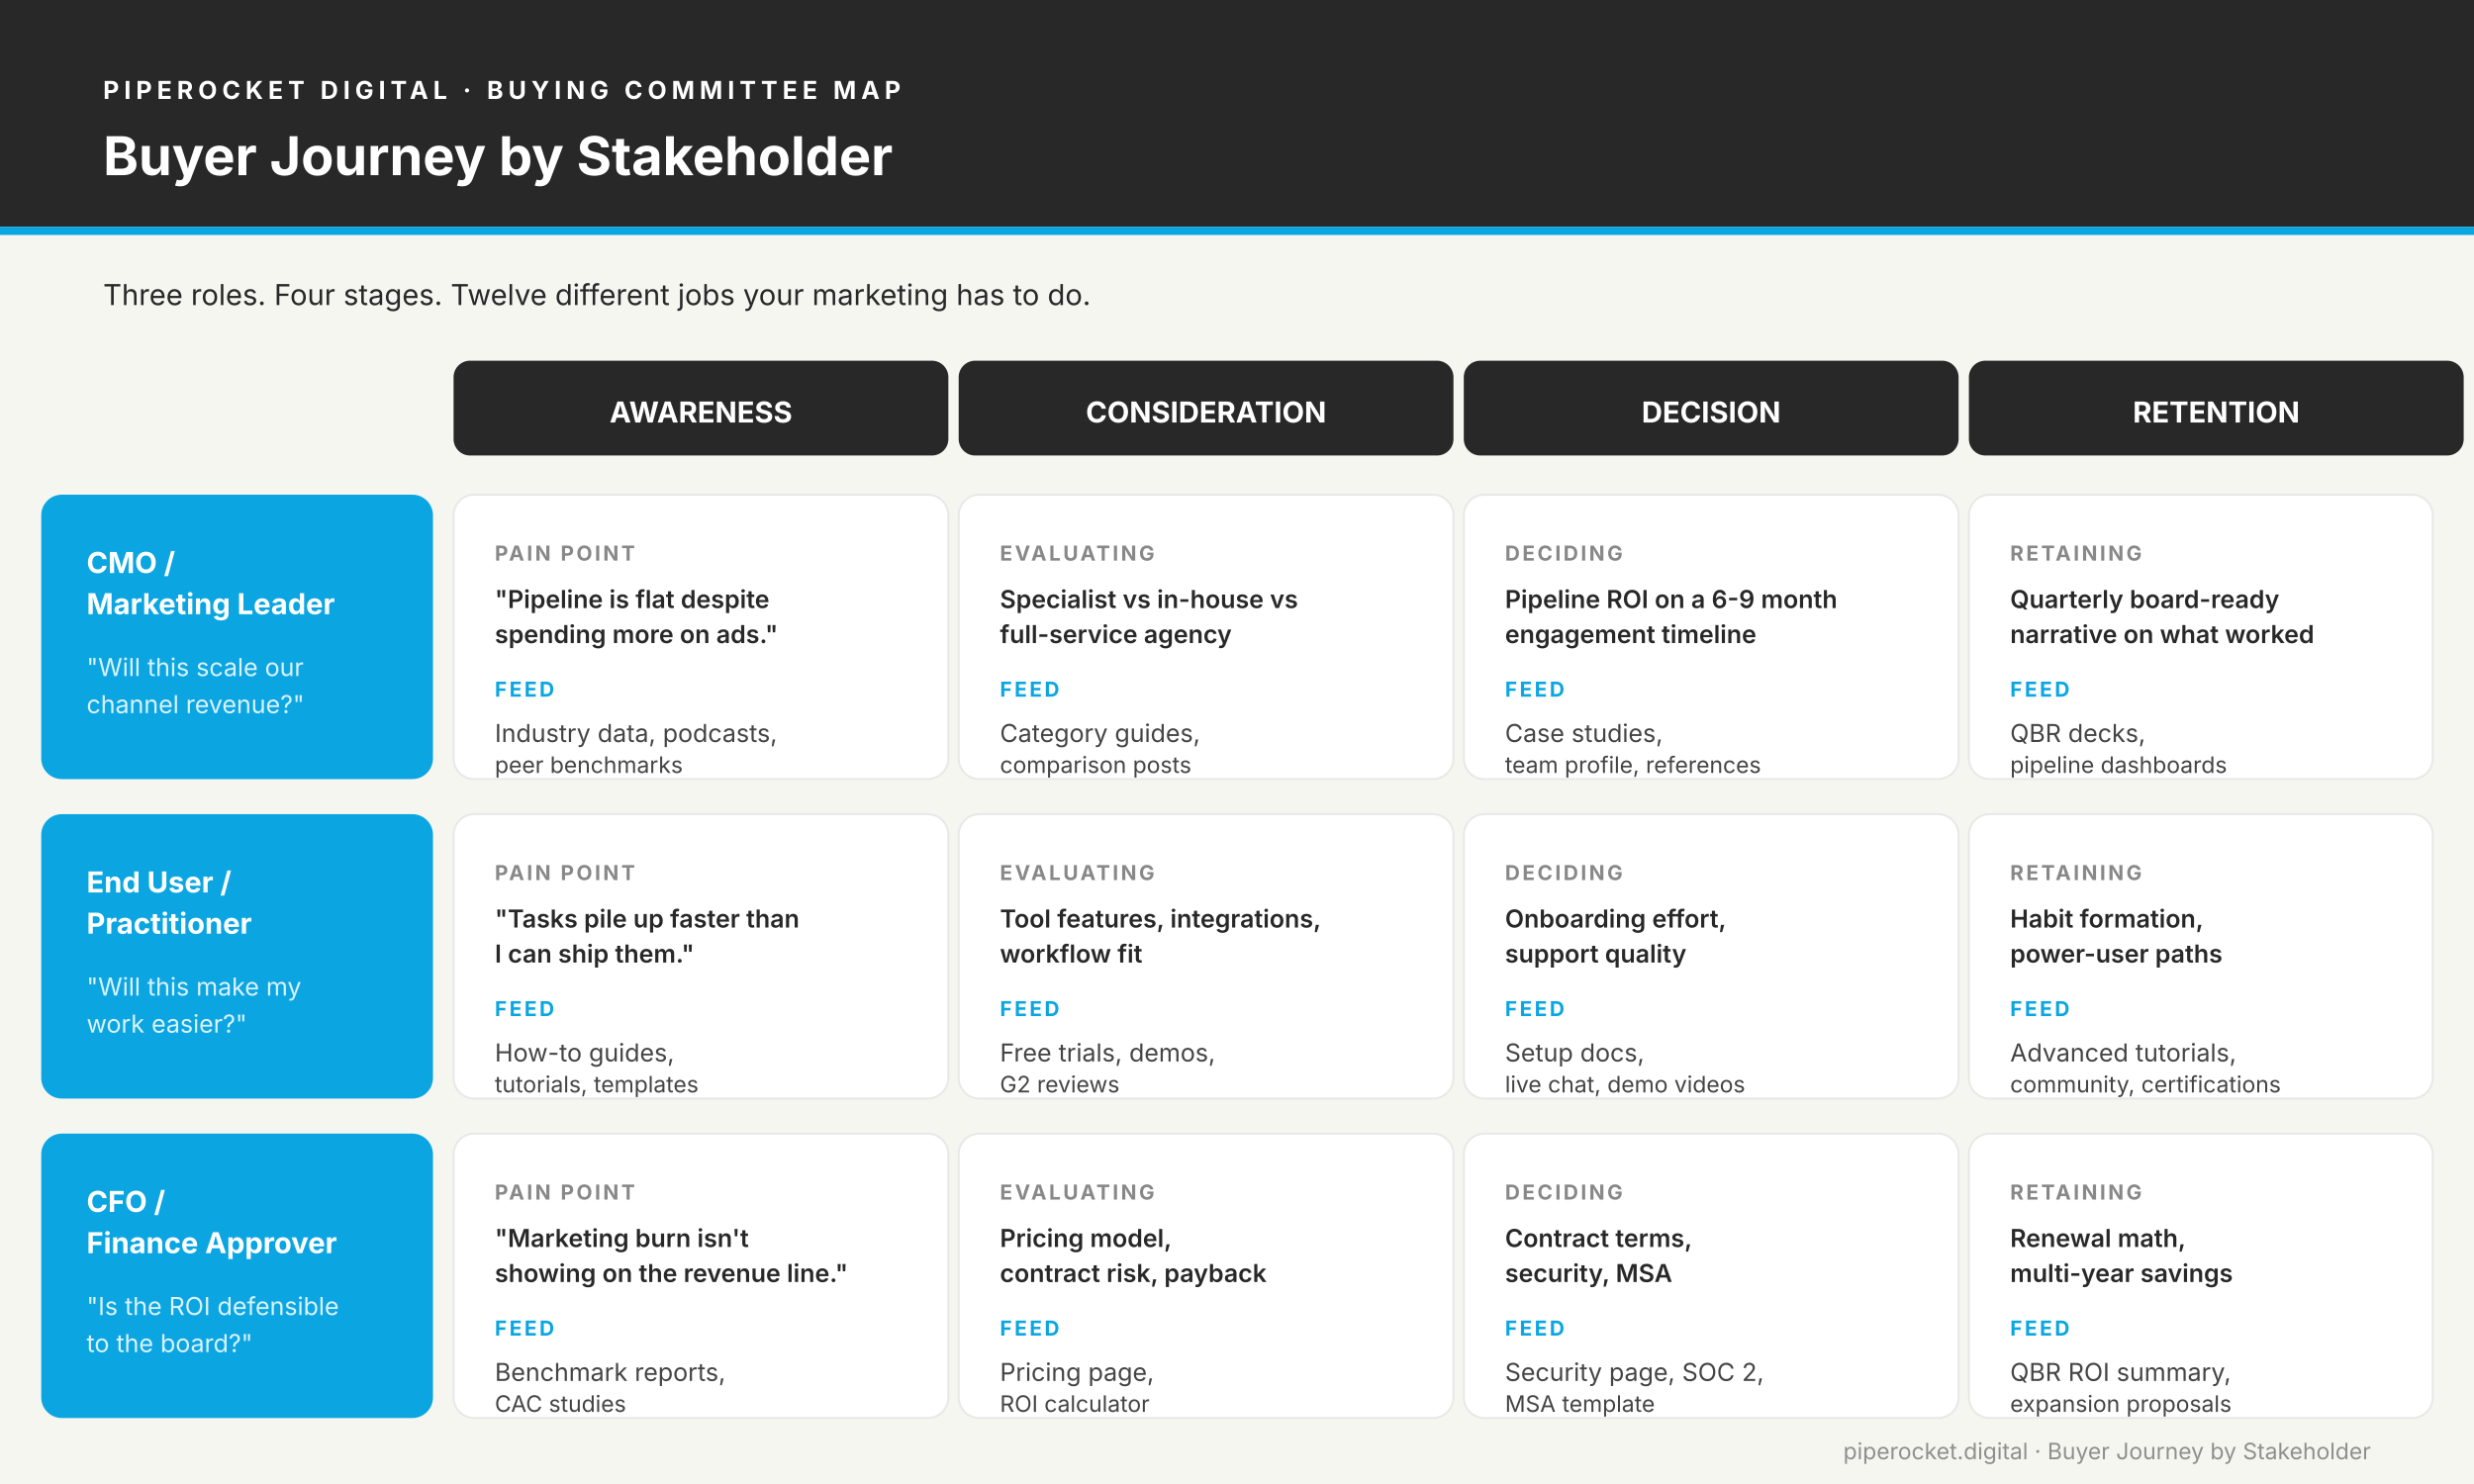
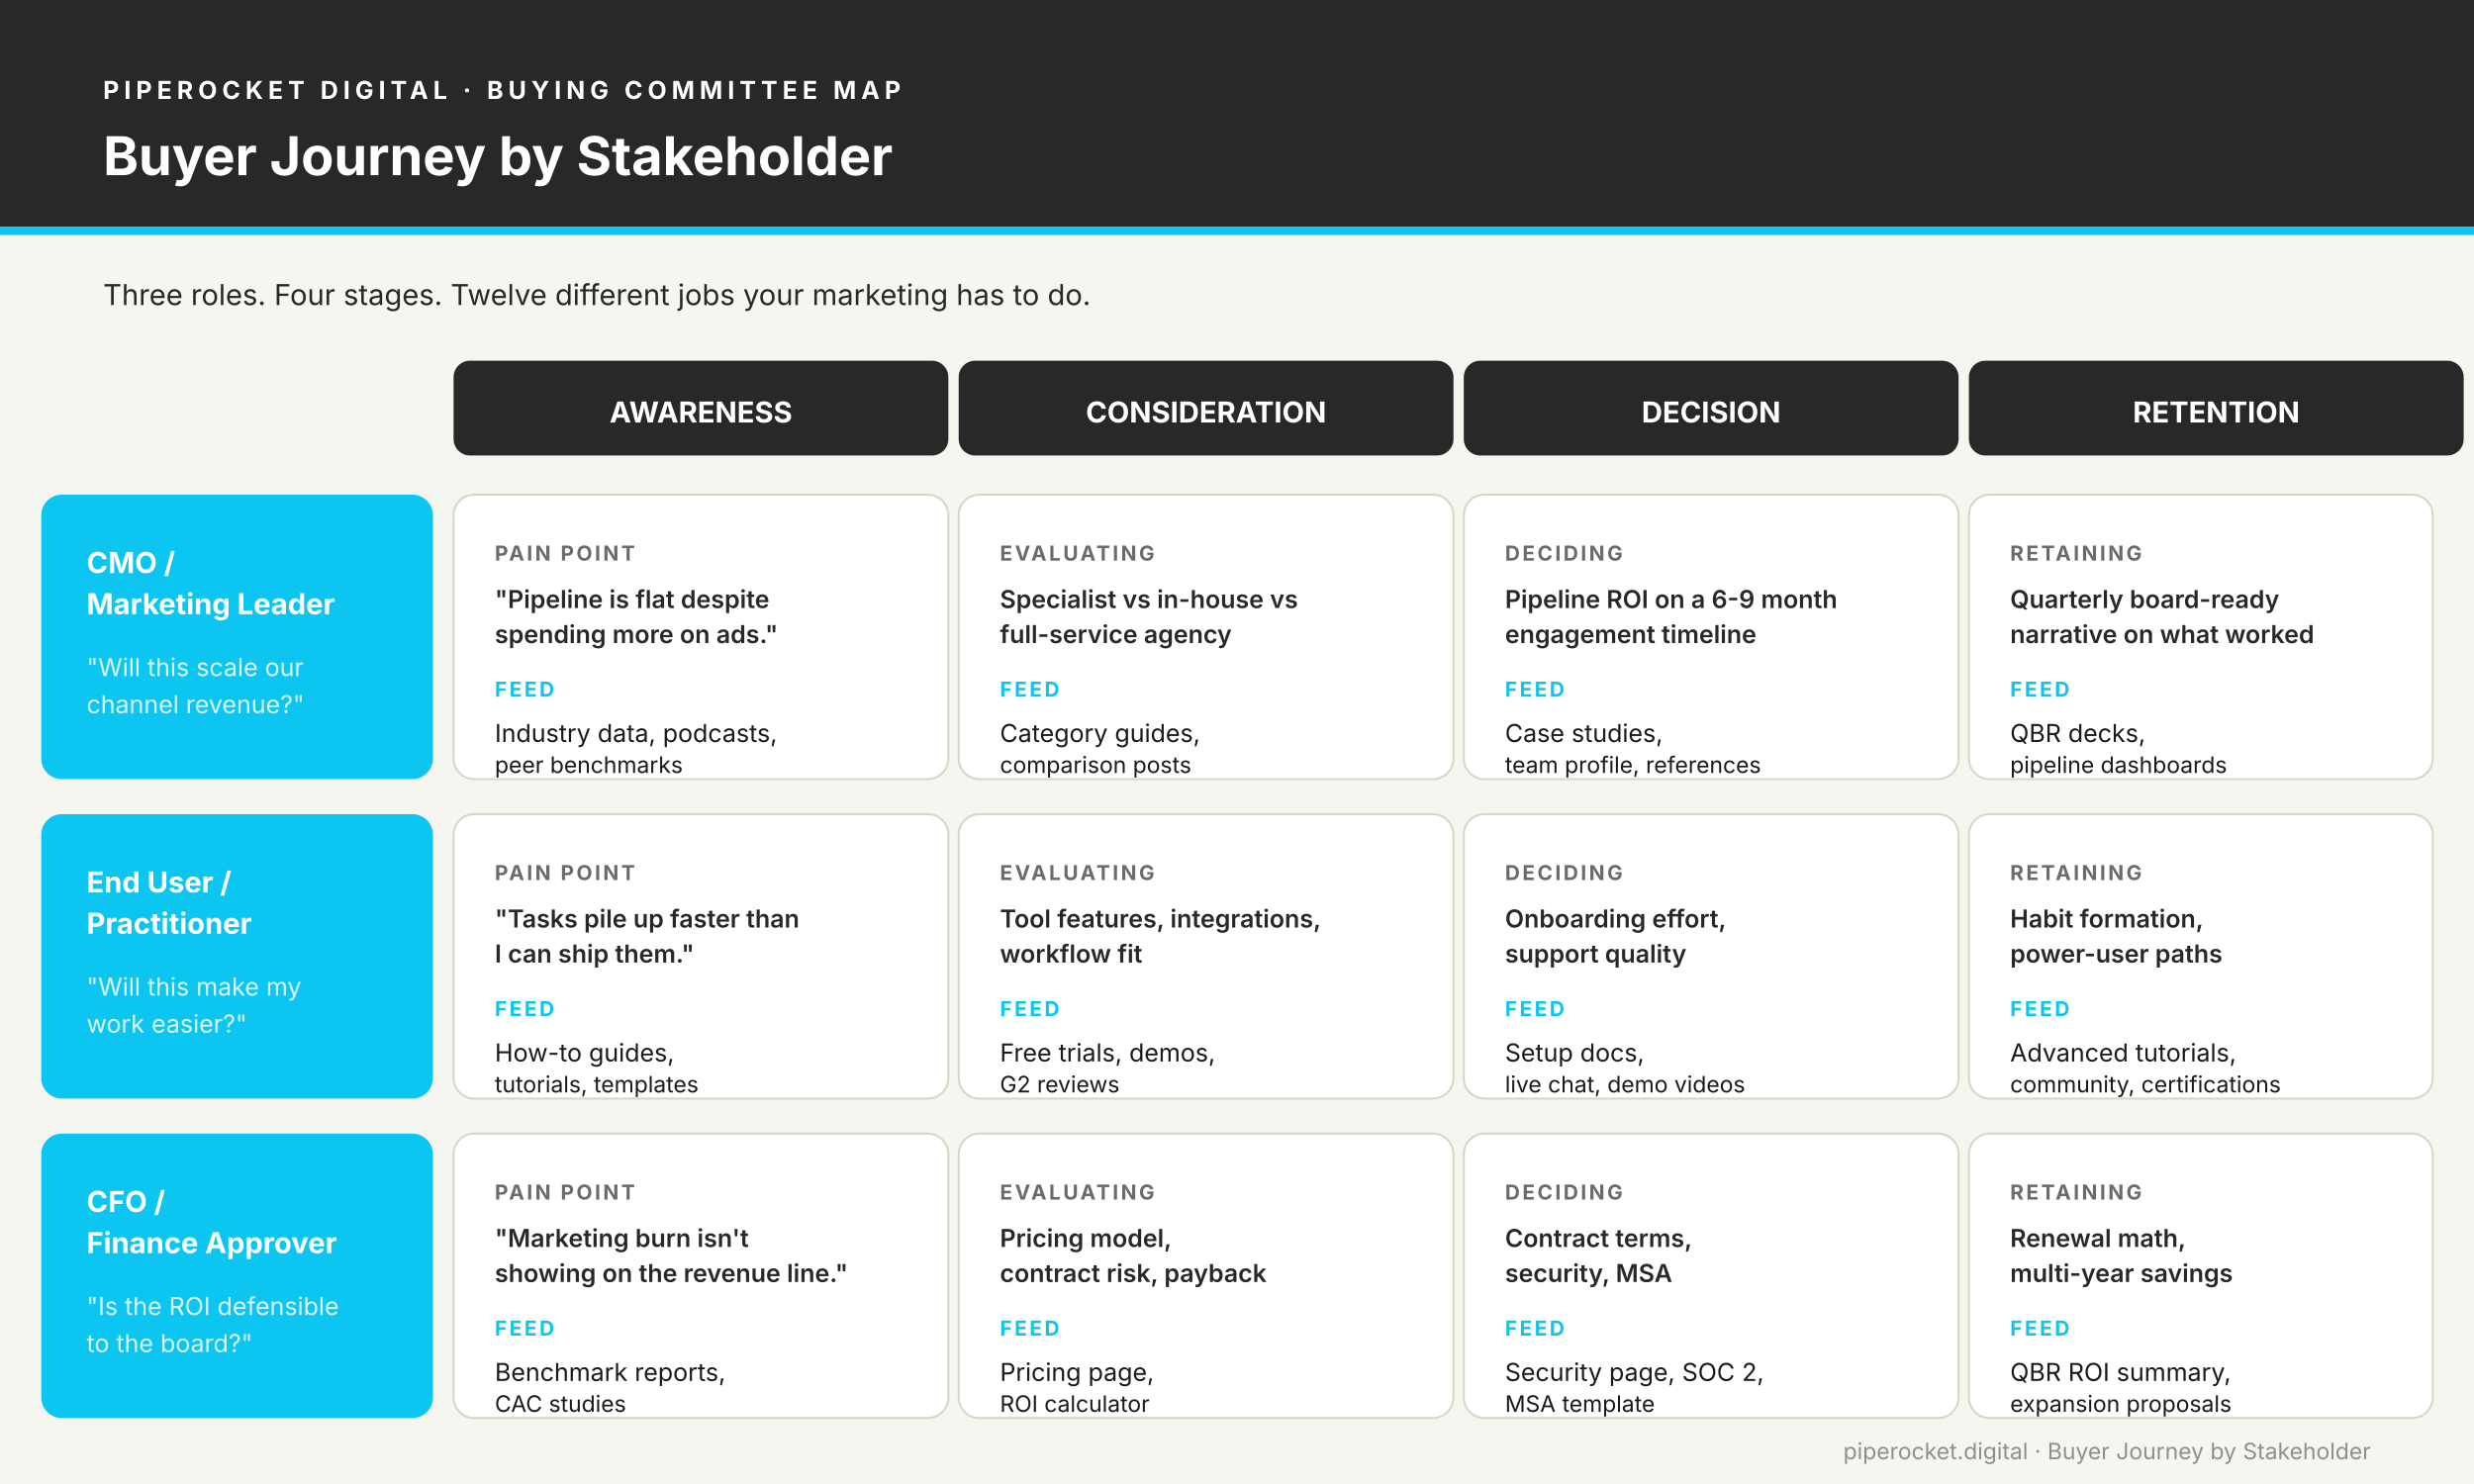
<svg xmlns="http://www.w3.org/2000/svg" viewBox="0 0 1200 720" role="img" aria-labelledby="title-bj desc-bj" font-family="Inter, -apple-system, BlinkMacSystemFont, 'Segoe UI', Arial, sans-serif">
  <rect width="1200" height="720" fill="#F6F6F1" />
  <rect x="0" y="0" width="1200" height="110" fill="#282828" />
  <text x="50" y="48" fill="#ffffff" font-size="12" font-weight="700" letter-spacing="2.4">PIPEROCKET DIGITAL · BUYING COMMITTEE MAP</text>
  <text x="50" y="85" fill="#ffffff" font-size="26" font-weight="700">Buyer Journey by Stakeholder</text>
-   <rect x="0" y="110" width="1200" height="4" fill="#0BA6E2" />
+   <rect x="0" y="110" width="1200" height="4" fill="#0CC6F1" />
  <text x="50" y="148" fill="#282828" font-size="14">Three roles. Four stages. Twelve different jobs your marketing has to do.</text>
  <g transform="translate(220, 175)">
    <rect width="240" height="46" rx="8" fill="#282828" />
    <text x="120" y="30" fill="#ffffff" font-size="14" font-weight="700" text-anchor="middle">AWARENESS</text>
  </g>
  <g transform="translate(465, 175)">
    <rect width="240" height="46" rx="8" fill="#282828" />
    <text x="120" y="30" fill="#ffffff" font-size="14" font-weight="700" text-anchor="middle">CONSIDERATION</text>
  </g>
  <g transform="translate(710, 175)">
    <rect width="240" height="46" rx="8" fill="#282828" />
    <text x="120" y="30" fill="#ffffff" font-size="14" font-weight="700" text-anchor="middle">DECISION</text>
  </g>
  <g transform="translate(955, 175)">
    <rect width="240" height="46" rx="8" fill="#282828" />
    <text x="120" y="30" fill="#ffffff" font-size="14" font-weight="700" text-anchor="middle">RETENTION</text>
  </g>
  <g transform="translate(20, 240)">
-     <rect width="190" height="138" rx="10" fill="#0BA6E2" />
+     <rect width="190" height="138" rx="10" fill="#0CC6F1" />
    <text x="22" y="38" fill="#ffffff" font-size="14" font-weight="700">CMO /</text>
    <text x="22" y="58" fill="#ffffff" font-size="14" font-weight="700">Marketing Leader</text>
    <text x="22" y="88" fill="rgba(255,255,255,0.85)" font-size="12">"Will this scale our</text>
    <text x="22" y="106" fill="rgba(255,255,255,0.85)" font-size="12">channel revenue?"</text>
  </g>
  <g transform="translate(220, 240)">
-     <rect width="240" height="138" rx="10" fill="#ffffff" stroke="#E8E8E8" />
-     <text x="20" y="32" fill="#888" font-size="10" font-weight="700" letter-spacing="1.2">PAIN POINT</text>
+     <rect width="240" height="138" rx="10" fill="#ffffff" stroke="#D9D5C9" />
+     <text x="20" y="32" fill="#6B6B6B" font-size="10" font-weight="700" letter-spacing="1.2">PAIN POINT</text>
    <text x="20" y="55" fill="#282828" font-size="12" font-weight="600">"Pipeline is flat despite</text>
    <text x="20" y="72" fill="#282828" font-size="12" font-weight="600">spending more on ads."</text>
-     <text x="20" y="98" fill="#0BA6E2" font-size="10" font-weight="700" letter-spacing="1.2">FEED</text>
-     <text x="20" y="120" fill="#444" font-size="12">Industry data, podcasts,</text>
-     <text x="20" y="135" fill="#444" font-size="11">peer benchmarks</text>
+     <text x="20" y="98" fill="#0CC6F1" font-size="10" font-weight="700" letter-spacing="1.2">FEED</text>
+     <text x="20" y="120" fill="#1A1A1A" font-size="12">Industry data, podcasts,</text>
+     <text x="20" y="135" fill="#1A1A1A" font-size="11">peer benchmarks</text>
  </g>
  <g transform="translate(465, 240)">
-     <rect width="240" height="138" rx="10" fill="#ffffff" stroke="#E8E8E8" />
-     <text x="20" y="32" fill="#888" font-size="10" font-weight="700" letter-spacing="1.2">EVALUATING</text>
+     <rect width="240" height="138" rx="10" fill="#ffffff" stroke="#D9D5C9" />
+     <text x="20" y="32" fill="#6B6B6B" font-size="10" font-weight="700" letter-spacing="1.2">EVALUATING</text>
    <text x="20" y="55" fill="#282828" font-size="12" font-weight="600">Specialist vs in-house vs</text>
    <text x="20" y="72" fill="#282828" font-size="12" font-weight="600">full-service agency</text>
-     <text x="20" y="98" fill="#0BA6E2" font-size="10" font-weight="700" letter-spacing="1.2">FEED</text>
-     <text x="20" y="120" fill="#444" font-size="12">Category guides,</text>
-     <text x="20" y="135" fill="#444" font-size="11">comparison posts</text>
+     <text x="20" y="98" fill="#0CC6F1" font-size="10" font-weight="700" letter-spacing="1.2">FEED</text>
+     <text x="20" y="120" fill="#1A1A1A" font-size="12">Category guides,</text>
+     <text x="20" y="135" fill="#1A1A1A" font-size="11">comparison posts</text>
  </g>
  <g transform="translate(710, 240)">
-     <rect width="240" height="138" rx="10" fill="#ffffff" stroke="#E8E8E8" />
-     <text x="20" y="32" fill="#888" font-size="10" font-weight="700" letter-spacing="1.2">DECIDING</text>
+     <rect width="240" height="138" rx="10" fill="#ffffff" stroke="#D9D5C9" />
+     <text x="20" y="32" fill="#6B6B6B" font-size="10" font-weight="700" letter-spacing="1.2">DECIDING</text>
    <text x="20" y="55" fill="#282828" font-size="12" font-weight="600">Pipeline ROI on a 6-9 month</text>
    <text x="20" y="72" fill="#282828" font-size="12" font-weight="600">engagement timeline</text>
-     <text x="20" y="98" fill="#0BA6E2" font-size="10" font-weight="700" letter-spacing="1.2">FEED</text>
-     <text x="20" y="120" fill="#444" font-size="12">Case studies,</text>
-     <text x="20" y="135" fill="#444" font-size="11">team profile, references</text>
+     <text x="20" y="98" fill="#0CC6F1" font-size="10" font-weight="700" letter-spacing="1.2">FEED</text>
+     <text x="20" y="120" fill="#1A1A1A" font-size="12">Case studies,</text>
+     <text x="20" y="135" fill="#1A1A1A" font-size="11">team profile, references</text>
  </g>
  <g transform="translate(955, 240)">
-     <rect width="225" height="138" rx="10" fill="#ffffff" stroke="#E8E8E8" />
-     <text x="20" y="32" fill="#888" font-size="10" font-weight="700" letter-spacing="1.2">RETAINING</text>
+     <rect width="225" height="138" rx="10" fill="#ffffff" stroke="#D9D5C9" />
+     <text x="20" y="32" fill="#6B6B6B" font-size="10" font-weight="700" letter-spacing="1.2">RETAINING</text>
    <text x="20" y="55" fill="#282828" font-size="12" font-weight="600">Quarterly board-ready</text>
    <text x="20" y="72" fill="#282828" font-size="12" font-weight="600">narrative on what worked</text>
-     <text x="20" y="98" fill="#0BA6E2" font-size="10" font-weight="700" letter-spacing="1.2">FEED</text>
-     <text x="20" y="120" fill="#444" font-size="12">QBR decks,</text>
-     <text x="20" y="135" fill="#444" font-size="11">pipeline dashboards</text>
+     <text x="20" y="98" fill="#0CC6F1" font-size="10" font-weight="700" letter-spacing="1.2">FEED</text>
+     <text x="20" y="120" fill="#1A1A1A" font-size="12">QBR decks,</text>
+     <text x="20" y="135" fill="#1A1A1A" font-size="11">pipeline dashboards</text>
  </g>
  <g transform="translate(20, 395)">
-     <rect width="190" height="138" rx="10" fill="#0BA6E2" />
+     <rect width="190" height="138" rx="10" fill="#0CC6F1" />
    <text x="22" y="38" fill="#ffffff" font-size="14" font-weight="700">End User /</text>
    <text x="22" y="58" fill="#ffffff" font-size="14" font-weight="700">Practitioner</text>
    <text x="22" y="88" fill="rgba(255,255,255,0.85)" font-size="12">"Will this make my</text>
    <text x="22" y="106" fill="rgba(255,255,255,0.85)" font-size="12">work easier?"</text>
  </g>
  <g transform="translate(220, 395)">
-     <rect width="240" height="138" rx="10" fill="#ffffff" stroke="#E8E8E8" />
-     <text x="20" y="32" fill="#888" font-size="10" font-weight="700" letter-spacing="1.2">PAIN POINT</text>
+     <rect width="240" height="138" rx="10" fill="#ffffff" stroke="#D9D5C9" />
+     <text x="20" y="32" fill="#6B6B6B" font-size="10" font-weight="700" letter-spacing="1.2">PAIN POINT</text>
    <text x="20" y="55" fill="#282828" font-size="12" font-weight="600">"Tasks pile up faster than</text>
    <text x="20" y="72" fill="#282828" font-size="12" font-weight="600">I can ship them."</text>
-     <text x="20" y="98" fill="#0BA6E2" font-size="10" font-weight="700" letter-spacing="1.2">FEED</text>
-     <text x="20" y="120" fill="#444" font-size="12">How-to guides,</text>
-     <text x="20" y="135" fill="#444" font-size="11">tutorials, templates</text>
+     <text x="20" y="98" fill="#0CC6F1" font-size="10" font-weight="700" letter-spacing="1.2">FEED</text>
+     <text x="20" y="120" fill="#1A1A1A" font-size="12">How-to guides,</text>
+     <text x="20" y="135" fill="#1A1A1A" font-size="11">tutorials, templates</text>
  </g>
  <g transform="translate(465, 395)">
-     <rect width="240" height="138" rx="10" fill="#ffffff" stroke="#E8E8E8" />
-     <text x="20" y="32" fill="#888" font-size="10" font-weight="700" letter-spacing="1.2">EVALUATING</text>
+     <rect width="240" height="138" rx="10" fill="#ffffff" stroke="#D9D5C9" />
+     <text x="20" y="32" fill="#6B6B6B" font-size="10" font-weight="700" letter-spacing="1.2">EVALUATING</text>
    <text x="20" y="55" fill="#282828" font-size="12" font-weight="600">Tool features, integrations,</text>
    <text x="20" y="72" fill="#282828" font-size="12" font-weight="600">workflow fit</text>
-     <text x="20" y="98" fill="#0BA6E2" font-size="10" font-weight="700" letter-spacing="1.2">FEED</text>
-     <text x="20" y="120" fill="#444" font-size="12">Free trials, demos,</text>
-     <text x="20" y="135" fill="#444" font-size="11">G2 reviews</text>
+     <text x="20" y="98" fill="#0CC6F1" font-size="10" font-weight="700" letter-spacing="1.2">FEED</text>
+     <text x="20" y="120" fill="#1A1A1A" font-size="12">Free trials, demos,</text>
+     <text x="20" y="135" fill="#1A1A1A" font-size="11">G2 reviews</text>
  </g>
  <g transform="translate(710, 395)">
-     <rect width="240" height="138" rx="10" fill="#ffffff" stroke="#E8E8E8" />
-     <text x="20" y="32" fill="#888" font-size="10" font-weight="700" letter-spacing="1.2">DECIDING</text>
+     <rect width="240" height="138" rx="10" fill="#ffffff" stroke="#D9D5C9" />
+     <text x="20" y="32" fill="#6B6B6B" font-size="10" font-weight="700" letter-spacing="1.2">DECIDING</text>
    <text x="20" y="55" fill="#282828" font-size="12" font-weight="600">Onboarding effort,</text>
    <text x="20" y="72" fill="#282828" font-size="12" font-weight="600">support quality</text>
-     <text x="20" y="98" fill="#0BA6E2" font-size="10" font-weight="700" letter-spacing="1.2">FEED</text>
-     <text x="20" y="120" fill="#444" font-size="12">Setup docs,</text>
-     <text x="20" y="135" fill="#444" font-size="11">live chat, demo videos</text>
+     <text x="20" y="98" fill="#0CC6F1" font-size="10" font-weight="700" letter-spacing="1.2">FEED</text>
+     <text x="20" y="120" fill="#1A1A1A" font-size="12">Setup docs,</text>
+     <text x="20" y="135" fill="#1A1A1A" font-size="11">live chat, demo videos</text>
  </g>
  <g transform="translate(955, 395)">
-     <rect width="225" height="138" rx="10" fill="#ffffff" stroke="#E8E8E8" />
-     <text x="20" y="32" fill="#888" font-size="10" font-weight="700" letter-spacing="1.2">RETAINING</text>
+     <rect width="225" height="138" rx="10" fill="#ffffff" stroke="#D9D5C9" />
+     <text x="20" y="32" fill="#6B6B6B" font-size="10" font-weight="700" letter-spacing="1.2">RETAINING</text>
    <text x="20" y="55" fill="#282828" font-size="12" font-weight="600">Habit formation,</text>
    <text x="20" y="72" fill="#282828" font-size="12" font-weight="600">power-user paths</text>
-     <text x="20" y="98" fill="#0BA6E2" font-size="10" font-weight="700" letter-spacing="1.2">FEED</text>
-     <text x="20" y="120" fill="#444" font-size="12">Advanced tutorials,</text>
-     <text x="20" y="135" fill="#444" font-size="11">community, certifications</text>
+     <text x="20" y="98" fill="#0CC6F1" font-size="10" font-weight="700" letter-spacing="1.2">FEED</text>
+     <text x="20" y="120" fill="#1A1A1A" font-size="12">Advanced tutorials,</text>
+     <text x="20" y="135" fill="#1A1A1A" font-size="11">community, certifications</text>
  </g>
  <g transform="translate(20, 550)">
-     <rect width="190" height="138" rx="10" fill="#0BA6E2" />
+     <rect width="190" height="138" rx="10" fill="#0CC6F1" />
    <text x="22" y="38" fill="#ffffff" font-size="14" font-weight="700">CFO /</text>
    <text x="22" y="58" fill="#ffffff" font-size="14" font-weight="700">Finance Approver</text>
    <text x="22" y="88" fill="rgba(255,255,255,0.85)" font-size="12">"Is the ROI defensible</text>
    <text x="22" y="106" fill="rgba(255,255,255,0.85)" font-size="12">to the board?"</text>
  </g>
  <g transform="translate(220, 550)">
-     <rect width="240" height="138" rx="10" fill="#ffffff" stroke="#E8E8E8" />
-     <text x="20" y="32" fill="#888" font-size="10" font-weight="700" letter-spacing="1.2">PAIN POINT</text>
+     <rect width="240" height="138" rx="10" fill="#ffffff" stroke="#D9D5C9" />
+     <text x="20" y="32" fill="#6B6B6B" font-size="10" font-weight="700" letter-spacing="1.2">PAIN POINT</text>
    <text x="20" y="55" fill="#282828" font-size="12" font-weight="600">"Marketing burn isn't</text>
    <text x="20" y="72" fill="#282828" font-size="12" font-weight="600">showing on the revenue line."</text>
-     <text x="20" y="98" fill="#0BA6E2" font-size="10" font-weight="700" letter-spacing="1.2">FEED</text>
-     <text x="20" y="120" fill="#444" font-size="12">Benchmark reports,</text>
-     <text x="20" y="135" fill="#444" font-size="11">CAC studies</text>
+     <text x="20" y="98" fill="#0CC6F1" font-size="10" font-weight="700" letter-spacing="1.2">FEED</text>
+     <text x="20" y="120" fill="#1A1A1A" font-size="12">Benchmark reports,</text>
+     <text x="20" y="135" fill="#1A1A1A" font-size="11">CAC studies</text>
  </g>
  <g transform="translate(465, 550)">
-     <rect width="240" height="138" rx="10" fill="#ffffff" stroke="#E8E8E8" />
-     <text x="20" y="32" fill="#888" font-size="10" font-weight="700" letter-spacing="1.2">EVALUATING</text>
+     <rect width="240" height="138" rx="10" fill="#ffffff" stroke="#D9D5C9" />
+     <text x="20" y="32" fill="#6B6B6B" font-size="10" font-weight="700" letter-spacing="1.2">EVALUATING</text>
    <text x="20" y="55" fill="#282828" font-size="12" font-weight="600">Pricing model,</text>
    <text x="20" y="72" fill="#282828" font-size="12" font-weight="600">contract risk, payback</text>
-     <text x="20" y="98" fill="#0BA6E2" font-size="10" font-weight="700" letter-spacing="1.2">FEED</text>
-     <text x="20" y="120" fill="#444" font-size="12">Pricing page,</text>
-     <text x="20" y="135" fill="#444" font-size="11">ROI calculator</text>
+     <text x="20" y="98" fill="#0CC6F1" font-size="10" font-weight="700" letter-spacing="1.2">FEED</text>
+     <text x="20" y="120" fill="#1A1A1A" font-size="12">Pricing page,</text>
+     <text x="20" y="135" fill="#1A1A1A" font-size="11">ROI calculator</text>
  </g>
  <g transform="translate(710, 550)">
-     <rect width="240" height="138" rx="10" fill="#ffffff" stroke="#E8E8E8" />
-     <text x="20" y="32" fill="#888" font-size="10" font-weight="700" letter-spacing="1.2">DECIDING</text>
+     <rect width="240" height="138" rx="10" fill="#ffffff" stroke="#D9D5C9" />
+     <text x="20" y="32" fill="#6B6B6B" font-size="10" font-weight="700" letter-spacing="1.2">DECIDING</text>
    <text x="20" y="55" fill="#282828" font-size="12" font-weight="600">Contract terms,</text>
    <text x="20" y="72" fill="#282828" font-size="12" font-weight="600">security, MSA</text>
-     <text x="20" y="98" fill="#0BA6E2" font-size="10" font-weight="700" letter-spacing="1.2">FEED</text>
-     <text x="20" y="120" fill="#444" font-size="12">Security page, SOC 2,</text>
-     <text x="20" y="135" fill="#444" font-size="11">MSA template</text>
+     <text x="20" y="98" fill="#0CC6F1" font-size="10" font-weight="700" letter-spacing="1.2">FEED</text>
+     <text x="20" y="120" fill="#1A1A1A" font-size="12">Security page, SOC 2,</text>
+     <text x="20" y="135" fill="#1A1A1A" font-size="11">MSA template</text>
  </g>
  <g transform="translate(955, 550)">
-     <rect width="225" height="138" rx="10" fill="#ffffff" stroke="#E8E8E8" />
-     <text x="20" y="32" fill="#888" font-size="10" font-weight="700" letter-spacing="1.2">RETAINING</text>
+     <rect width="225" height="138" rx="10" fill="#ffffff" stroke="#D9D5C9" />
+     <text x="20" y="32" fill="#6B6B6B" font-size="10" font-weight="700" letter-spacing="1.2">RETAINING</text>
    <text x="20" y="55" fill="#282828" font-size="12" font-weight="600">Renewal math,</text>
    <text x="20" y="72" fill="#282828" font-size="12" font-weight="600">multi-year savings</text>
-     <text x="20" y="98" fill="#0BA6E2" font-size="10" font-weight="700" letter-spacing="1.2">FEED</text>
-     <text x="20" y="120" fill="#444" font-size="12">QBR ROI summary,</text>
-     <text x="20" y="135" fill="#444" font-size="11">expansion proposals</text>
+     <text x="20" y="98" fill="#0CC6F1" font-size="10" font-weight="700" letter-spacing="1.2">FEED</text>
+     <text x="20" y="120" fill="#1A1A1A" font-size="12">QBR ROI summary,</text>
+     <text x="20" y="135" fill="#1A1A1A" font-size="11">expansion proposals</text>
  </g>
  <text x="1150" y="708" fill="rgba(40,40,40,0.5)" font-size="11" text-anchor="end">piperocket.digital · Buyer Journey by Stakeholder</text>
</svg>
